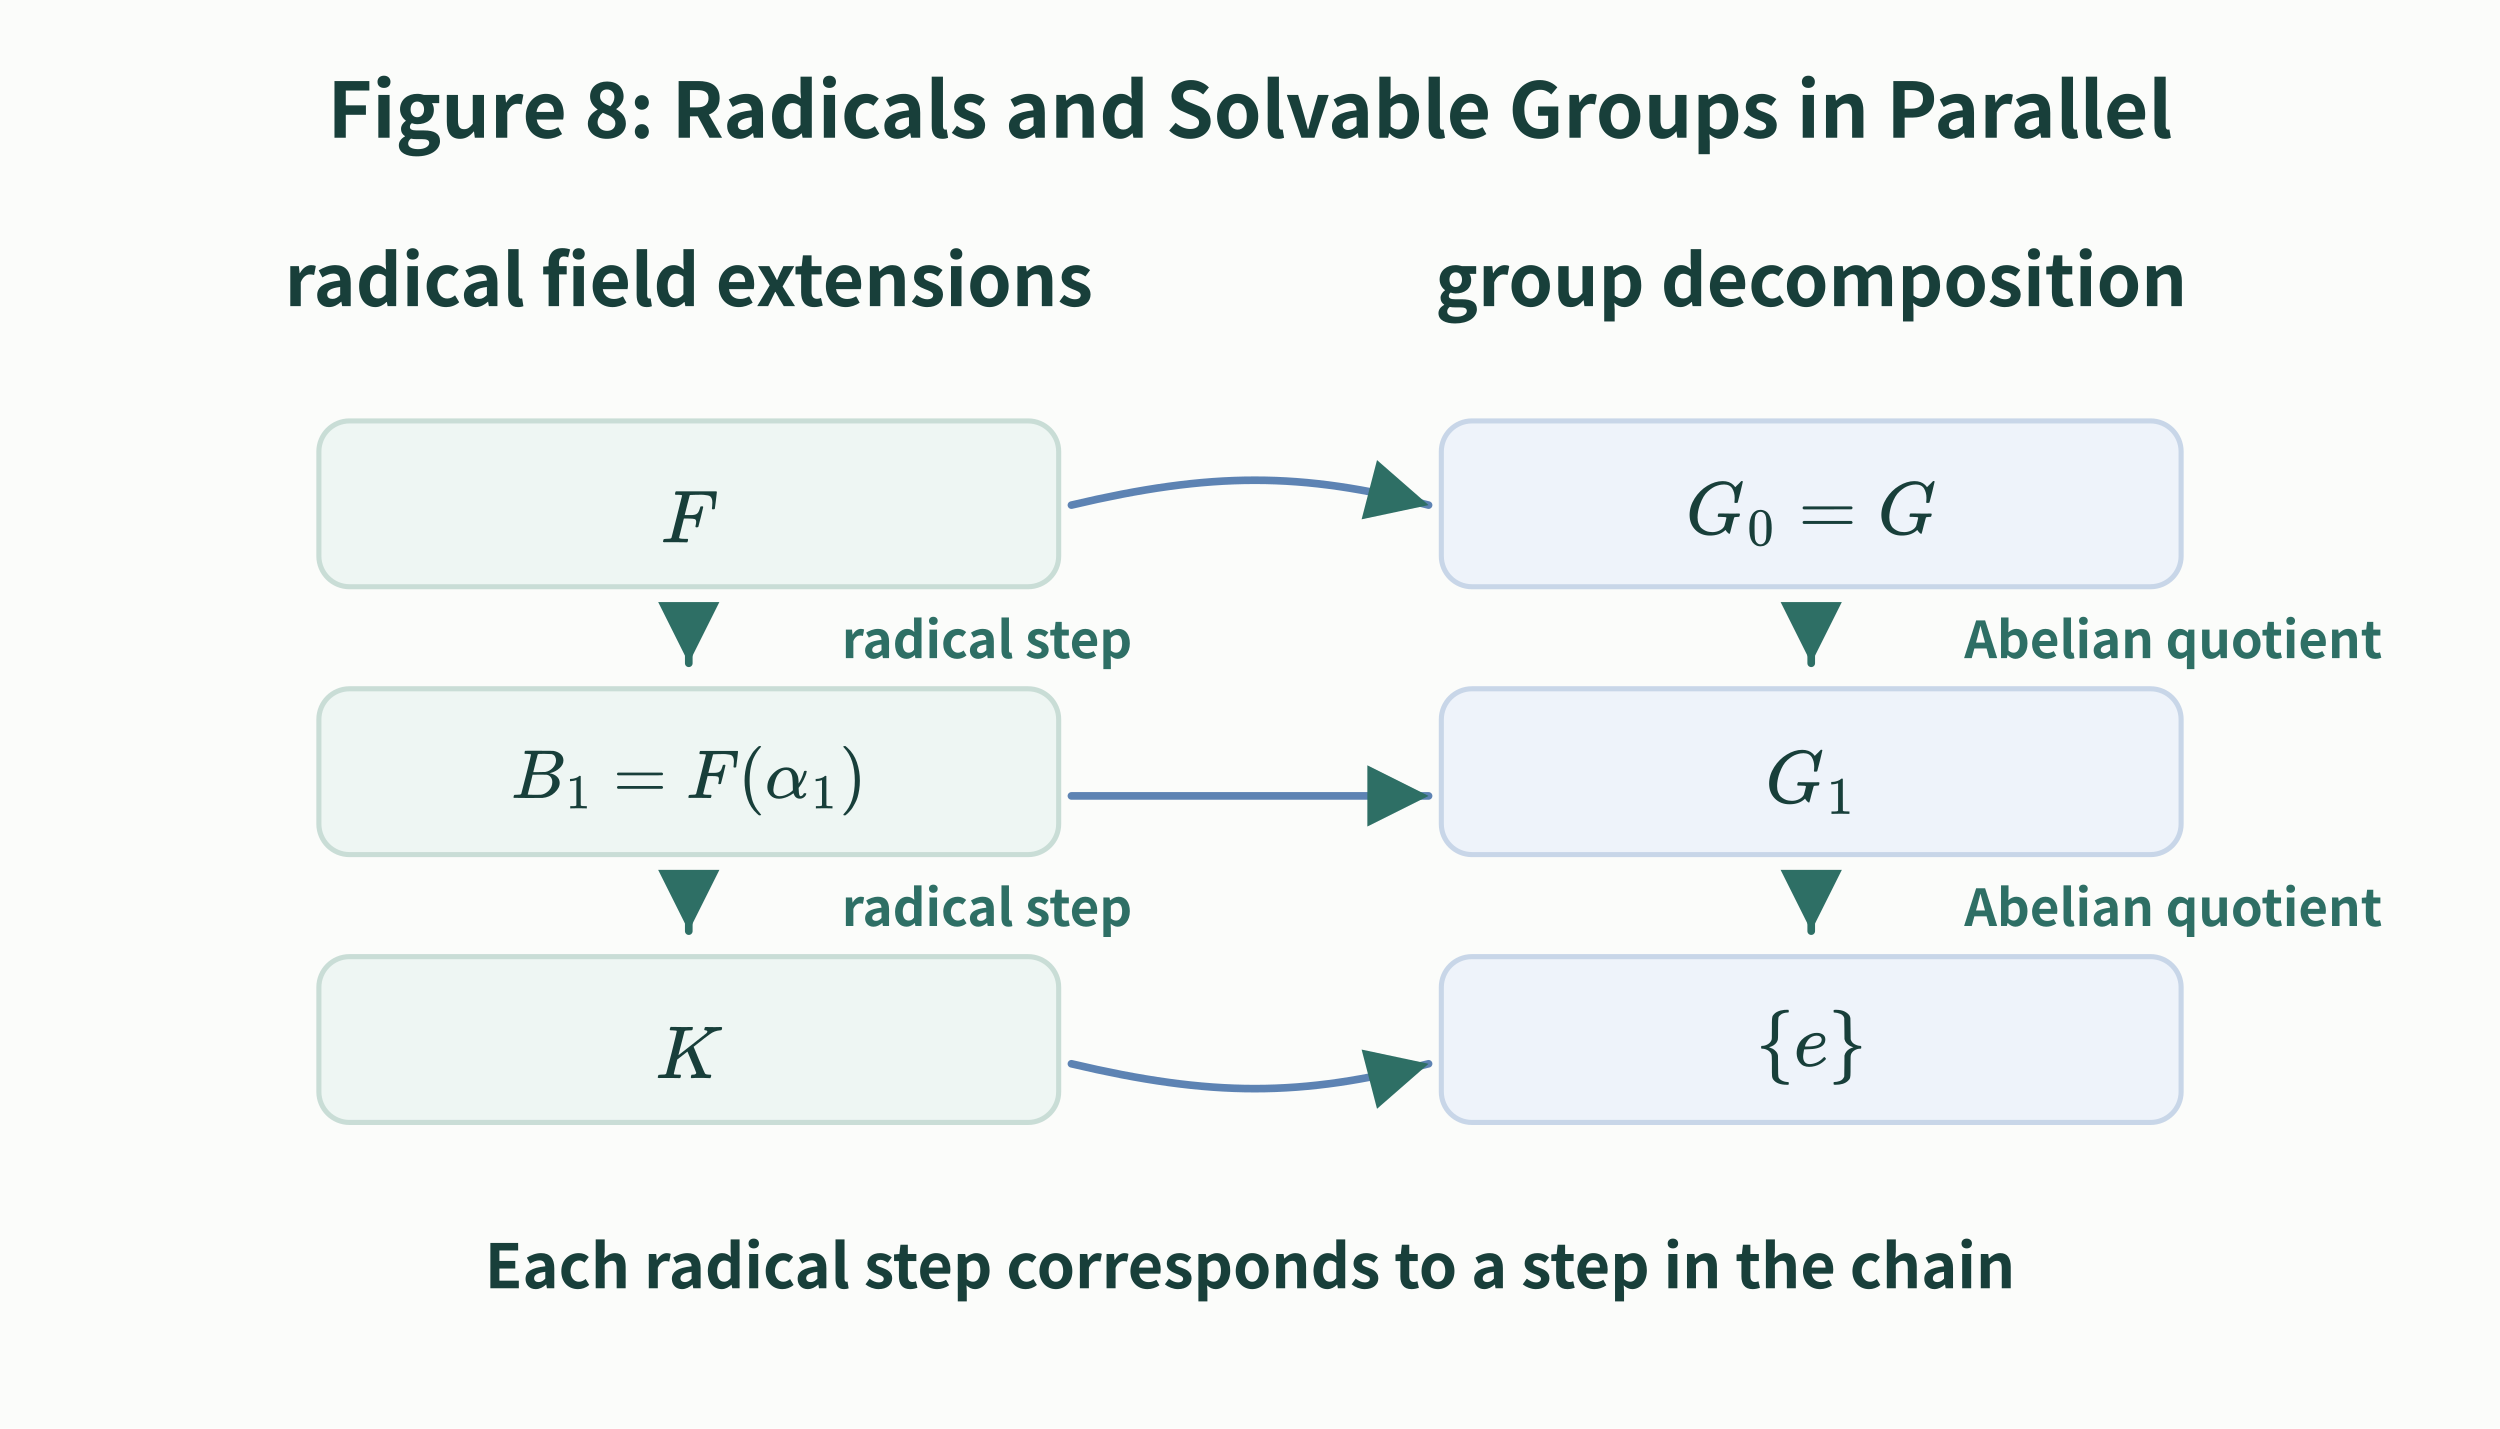
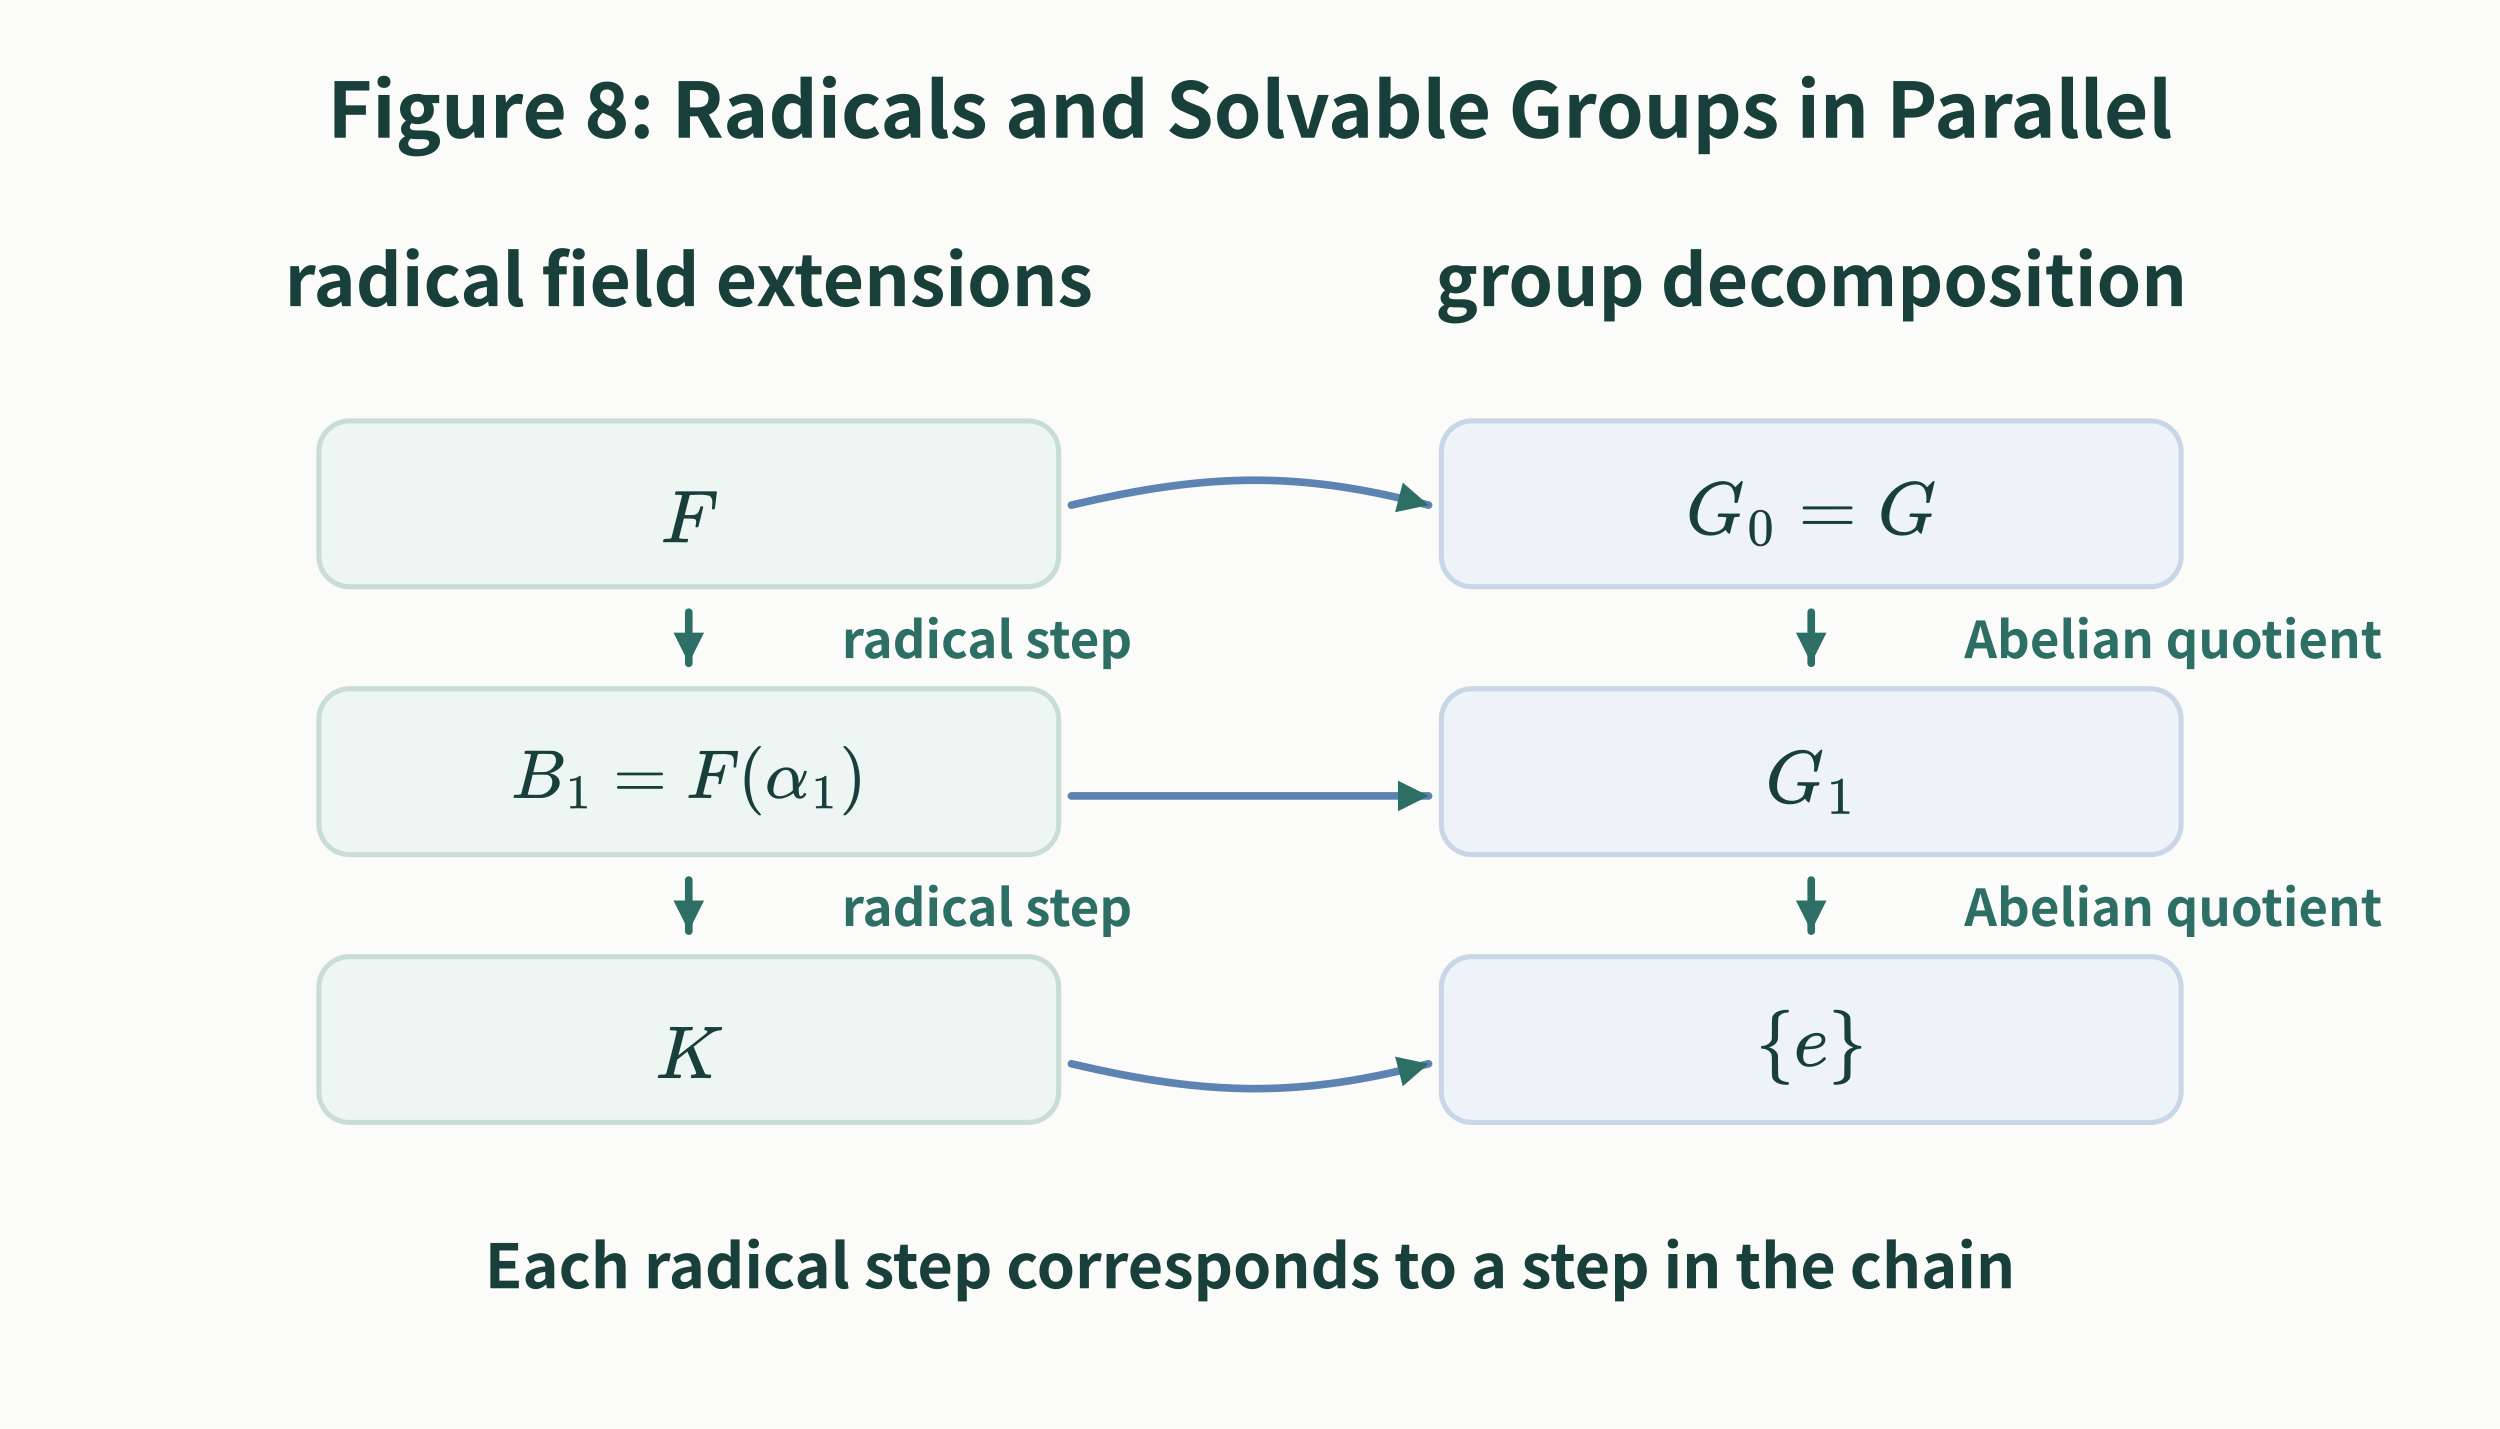
<svg xmlns="http://www.w3.org/2000/svg" width="980" height="560" viewBox="0 0 980 560" role="img" aria-label="Figure 8: Radicals and Solvable Groups in Parallel">
  <rect width="100%" height="100%" fill="#fbfcfa" />
  <defs>
-     <marker id="arrow" markerWidth="12" markerHeight="12" refX="10" refY="6" orient="auto">
-       <path d="M2,2 L10,6 L2,10 Z" fill="#2e6f65" />
+     <marker id="arrow" markerWidth="6" markerHeight="6" refX="5" refY="3" orient="auto">
+       <path d="M1,1 L5,3 L1,5 Z" fill="#2e6f65" />
    </marker>
-     <marker id="arrowStart" markerWidth="12" markerHeight="12" refX="2" refY="6" orient="auto">
-       <path d="M10,2 L2,6 L10,10 Z" fill="#2e6f65" />
+     <marker id="arrowStart" markerWidth="6" markerHeight="6" refX="1" refY="3" orient="auto">
+       <path d="M5,1 L1,3 L5,5 Z" fill="#2e6f65" />
    </marker>
-     <marker id="arrowRed" markerWidth="12" markerHeight="12" refX="10" refY="6" orient="auto">
-       <path d="M2,2 L10,6 L2,10 Z" fill="#b85c5c" />
+     <marker id="arrowRed" markerWidth="6" markerHeight="6" refX="5" refY="3" orient="auto">
+       <path d="M1,1 L5,3 L1,5 Z" fill="#b85c5c" />
    </marker>
-     <marker id="arrowStartRed" markerWidth="12" markerHeight="12" refX="2" refY="6" orient="auto">
-       <path d="M10,2 L2,6 L10,10 Z" fill="#b85c5c" />
+     <marker id="arrowStartRed" markerWidth="6" markerHeight="6" refX="1" refY="3" orient="auto">
+       <path d="M5,1 L1,3 L5,5 Z" fill="#b85c5c" />
    </marker>
    <filter id="shadow" x="-20%" y="-20%" width="140%" height="140%">
      <feDropShadow dx="0" dy="3" stdDeviation="4" flood-color="#12332f" flood-opacity="0.12" />
    </filter>
  </defs>
  <text x="490.0" y="54" font-family="Microsoft YaHei, Noto Sans CJK SC, Arial, sans-serif" font-size="30" font-weight="700" fill="#183f3a" text-anchor="middle">Figure 8: Radicals and Solvable Groups in Parallel</text>
  <text x="270" y="120" font-family="Microsoft YaHei, Noto Sans CJK SC, Arial, sans-serif" font-size="28" font-weight="700" fill="#183f3a" text-anchor="middle">radical field extensions</text>
  <text x="710" y="120" font-family="Microsoft YaHei, Noto Sans CJK SC, Arial, sans-serif" font-size="28" font-weight="700" fill="#183f3a" text-anchor="middle">group decomposition</text>
  <rect x="125" y="165" width="290" height="65" rx="12" fill="#eef6f3" stroke="#c9ddd6" stroke-width="2" />
  <rect x="125" y="270" width="290" height="65" rx="12" fill="#eef6f3" stroke="#c9ddd6" stroke-width="2" />
  <rect x="125" y="375" width="290" height="65" rx="12" fill="#eef6f3" stroke="#c9ddd6" stroke-width="2" />
  <svg x="258.98" y="192.60" width="22.04" height="19.99" viewBox="0 -680 749 680" color="#183f3a" overflow="visible">
    <g stroke="currentColor" fill="currentColor" stroke-width="0" transform="scale(1,-1)">
      <g data-mml-node="math">
        <g data-mml-node="mi">
          <path data-c="1D439" d="M48 1Q31 1 31 11Q31 13 34 25Q38 41 42 43T65 46Q92 46 125 49Q139 52 144 61Q146 66 215 342T285 622Q285 629 281 629Q273 632 228 634H197Q191 640 191 642T193 659Q197 676 203 680H742Q749 676 749 669Q749 664 736 557T722 447Q720 440 702 440H690Q683 445 683 453Q683 454 686 477T689 530Q689 560 682 579T663 610T626 626T575 633T503 634H480Q398 633 393 631Q388 629 386 623Q385 622 352 492L320 363H375Q378 363 398 363T426 364T448 367T472 374T489 386Q502 398 511 419T524 457T529 475Q532 480 548 480H560Q567 475 567 470Q567 467 536 339T502 207Q500 200 482 200H470Q463 206 463 212Q463 215 468 234T473 274Q473 303 453 310T364 317H309L277 190Q245 66 245 60Q245 46 334 46H359Q365 40 365 39T363 19Q359 6 353 0H336Q295 2 185 2Q120 2 86 2T48 1Z" />
        </g>
      </g>
    </g>
  </svg>
  <svg x="200.33" y="292.46" width="139.34" height="27.14" viewBox="0 -750 5132.7 1000" color="#183f3a" overflow="visible">
    <g stroke="currentColor" fill="currentColor" stroke-width="0" transform="scale(1,-1)">
      <g data-mml-node="math">
        <g data-mml-node="msub">
          <g data-mml-node="mi">
            <path data-c="1D435" d="M231 637Q204 637 199 638T194 649Q194 676 205 682Q206 683 335 683Q594 683 608 681Q671 671 713 636T756 544Q756 480 698 429T565 360L555 357Q619 348 660 311T702 219Q702 146 630 78T453 1Q446 0 242 0Q42 0 39 2Q35 5 35 10Q35 17 37 24Q42 43 47 45Q51 46 62 46H68Q95 46 128 49Q142 52 147 61Q150 65 219 339T288 628Q288 635 231 637ZM649 544Q649 574 634 600T585 634Q578 636 493 637Q473 637 451 637T416 636H403Q388 635 384 626Q382 622 352 506Q352 503 351 500L320 374H401Q482 374 494 376Q554 386 601 434T649 544ZM595 229Q595 273 572 302T512 336Q506 337 429 337Q311 337 310 336Q310 334 293 263T258 122L240 52Q240 48 252 48T333 46Q422 46 429 47Q491 54 543 105T595 229Z" />
          </g>
          <g data-mml-node="mn" transform="translate(792,-150) scale(0.707)">
            <path data-c="31" d="M213 578L200 573Q186 568 160 563T102 556H83V602H102Q149 604 189 617T245 641T273 663Q275 666 285 666Q294 666 302 660V361L303 61Q310 54 315 52T339 48T401 46H427V0H416Q395 3 257 3Q121 3 100 0H88V46H114Q136 46 152 46T177 47T193 50T201 52T207 57T213 61V578Z" />
          </g>
        </g>
        <g data-mml-node="mo" transform="translate(1473.3,0)">
          <path data-c="3D" d="M56 347Q56 360 70 367H707Q722 359 722 347Q722 336 708 328L390 327H72Q56 332 56 347ZM56 153Q56 168 72 173H708Q722 163 722 153Q722 140 707 133H70Q56 140 56 153Z" />
        </g>
        <g data-mml-node="mi" transform="translate(2529.1,0)">
          <path data-c="1D439" d="M48 1Q31 1 31 11Q31 13 34 25Q38 41 42 43T65 46Q92 46 125 49Q139 52 144 61Q146 66 215 342T285 622Q285 629 281 629Q273 632 228 634H197Q191 640 191 642T193 659Q197 676 203 680H742Q749 676 749 669Q749 664 736 557T722 447Q720 440 702 440H690Q683 445 683 453Q683 454 686 477T689 530Q689 560 682 579T663 610T626 626T575 633T503 634H480Q398 633 393 631Q388 629 386 623Q385 622 352 492L320 363H375Q378 363 398 363T426 364T448 367T472 374T489 386Q502 398 511 419T524 457T529 475Q532 480 548 480H560Q567 475 567 470Q567 467 536 339T502 207Q500 200 482 200H470Q463 206 463 212Q463 215 468 234T473 274Q473 303 453 310T364 317H309L277 190Q245 66 245 60Q245 46 334 46H359Q365 40 365 39T363 19Q359 6 353 0H336Q295 2 185 2Q120 2 86 2T48 1Z" />
        </g>
        <g data-mml-node="mo" transform="translate(3278.1,0)">
          <path data-c="28" d="M94 250Q94 319 104 381T127 488T164 576T202 643T244 695T277 729T302 750H315H319Q333 750 333 741Q333 738 316 720T275 667T226 581T184 443T167 250T184 58T225 -81T274 -167T316 -220T333 -241Q333 -250 318 -250H315H302L274 -226Q180 -141 137 -14T94 250Z" />
        </g>
        <g data-mml-node="msub" transform="translate(3667.1,0)">
          <g data-mml-node="mi">
            <path data-c="1D6FC" d="M34 156Q34 270 120 356T309 442Q379 442 421 402T478 304Q484 275 485 237V208Q534 282 560 374Q564 388 566 390T582 393Q603 393 603 385Q603 376 594 346T558 261T497 161L486 147L487 123Q489 67 495 47T514 26Q528 28 540 37T557 60Q559 67 562 68T577 70Q597 70 597 62Q597 56 591 43Q579 19 556 5T512 -10H505Q438 -10 414 62L411 69L400 61Q390 53 370 41T325 18T267 -2T203 -11Q124 -11 79 39T34 156ZM208 26Q257 26 306 47T379 90L403 112Q401 255 396 290Q382 405 304 405Q235 405 183 332Q156 292 139 224T121 120Q121 71 146 49T208 26Z" />
          </g>
          <g data-mml-node="mn" transform="translate(673,-150) scale(0.707)">
            <path data-c="31" d="M213 578L200 573Q186 568 160 563T102 556H83V602H102Q149 604 189 617T245 641T273 663Q275 666 285 666Q294 666 302 660V361L303 61Q310 54 315 52T339 48T401 46H427V0H416Q395 3 257 3Q121 3 100 0H88V46H114Q136 46 152 46T177 47T193 50T201 52T207 57T213 61V578Z" />
          </g>
        </g>
        <g data-mml-node="mo" transform="translate(4743.7,0)">
          <path data-c="29" d="M60 749L64 750Q69 750 74 750H86L114 726Q208 641 251 514T294 250Q294 182 284 119T261 12T224 -76T186 -143T145 -194T113 -227T90 -246Q87 -249 86 -250H74Q66 -250 63 -250T58 -247T55 -238Q56 -237 66 -225Q221 -64 221 250T66 725Q56 737 55 738Q55 746 60 749Z" />
        </g>
      </g>
    </g>
  </svg>
  <svg x="256.93" y="402.54" width="26.14" height="20.09" viewBox="0 -683 889 683" color="#183f3a" overflow="visible">
    <g stroke="currentColor" fill="currentColor" stroke-width="0" transform="scale(1,-1)">
      <g data-mml-node="math">
        <g data-mml-node="mi">
          <path data-c="1D43E" d="M285 628Q285 635 228 637Q205 637 198 638T191 647Q191 649 193 661Q199 681 203 682Q205 683 214 683H219Q260 681 355 681Q389 681 418 681T463 682T483 682Q500 682 500 674Q500 669 497 660Q496 658 496 654T495 648T493 644T490 641T486 639T479 638T470 637T456 637Q416 636 405 634T387 623L306 305Q307 305 490 449T678 597Q692 611 692 620Q692 635 667 637Q651 637 651 648Q651 650 654 662T659 677Q662 682 676 682Q680 682 711 681T791 680Q814 680 839 681T869 682Q889 682 889 672Q889 650 881 642Q878 637 862 637Q787 632 726 586Q710 576 656 534T556 455L509 418L518 396Q527 374 546 329T581 244Q656 67 661 61Q663 59 666 57Q680 47 717 46H738Q744 38 744 37T741 19Q737 6 731 0H720Q680 3 625 3Q503 3 488 0H478Q472 6 472 9T474 27Q478 40 480 43T491 46H494Q544 46 544 71Q544 75 517 141T485 216L427 354L359 301L291 248L268 155Q245 63 245 58Q245 51 253 49T303 46H334Q340 37 340 35Q340 19 333 5Q328 0 317 0Q314 0 280 1T180 2Q118 2 85 2T49 1Q31 1 31 11Q31 13 34 25Q38 41 42 43T65 46Q92 46 125 49Q139 52 144 61Q147 65 216 339T285 628Z" />
        </g>
      </g>
    </g>
  </svg>
  <line x1="270" y1="240" x2="270" y2="260" stroke="#2e6f65" stroke-width="3" stroke-linecap="round" marker-end="url(#arrow)" />
  <line x1="270" y1="345" x2="270" y2="365" stroke="#2e6f65" stroke-width="3" stroke-linecap="round" marker-end="url(#arrow)" />
  <text x="330" y="258" font-family="Microsoft YaHei, Noto Sans CJK SC, Arial, sans-serif" font-size="20" font-weight="700" fill="#2e6f65" text-anchor="start">radical step</text>
  <text x="330" y="363" font-family="Microsoft YaHei, Noto Sans CJK SC, Arial, sans-serif" font-size="20" font-weight="700" fill="#2e6f65" text-anchor="start">radical step</text>
  <rect x="565" y="165" width="290" height="65" rx="12" fill="#eef3fa" stroke="#c8d6e8" stroke-width="2" />
  <rect x="565" y="270" width="290" height="65" rx="12" fill="#eef3fa" stroke="#c8d6e8" stroke-width="2" />
  <rect x="565" y="375" width="290" height="65" rx="12" fill="#eef3fa" stroke="#c8d6e8" stroke-width="2" />
  <svg x="660.85" y="188.56" width="98.29" height="25.61" viewBox="0 -705 3342.1 870.6" color="#183f3a" overflow="visible">
    <g stroke="currentColor" fill="currentColor" stroke-width="0" transform="scale(1,-1)">
      <g data-mml-node="math">
        <g data-mml-node="msub">
          <g data-mml-node="mi">
            <path data-c="1D43A" d="M50 252Q50 367 117 473T286 641T490 704Q580 704 633 653Q642 643 648 636T656 626L657 623Q660 623 684 649Q691 655 699 663T715 679T725 690L740 705H746Q760 705 760 698Q760 694 728 561Q692 422 692 421Q690 416 687 415T669 413H653Q647 419 647 422Q647 423 648 429T650 449T651 481Q651 552 619 605T510 659Q492 659 471 656T418 643T357 615T294 567T236 496T189 394T158 260Q156 242 156 221Q156 173 170 136T206 79T256 45T308 28T353 24Q407 24 452 47T514 106Q517 114 529 161T541 214Q541 222 528 224T468 227H431Q425 233 425 235T427 254Q431 267 437 273H454Q494 271 594 271Q634 271 659 271T695 272T707 272Q721 272 721 263Q721 261 719 249Q714 230 709 228Q706 227 694 227Q674 227 653 224Q646 221 643 215T629 164Q620 131 614 108Q589 6 586 3Q584 1 581 1Q571 1 553 21T530 52Q530 53 528 52T522 47Q448 -22 322 -22Q201 -22 126 55T50 252Z" />
          </g>
          <g data-mml-node="mn" transform="translate(819,-150) scale(0.707)">
            <path data-c="30" d="M96 585Q152 666 249 666Q297 666 345 640T423 548Q460 465 460 320Q460 165 417 83Q397 41 362 16T301 -15T250 -22Q224 -22 198 -16T137 16T82 83Q39 165 39 320Q39 494 96 585ZM321 597Q291 629 250 629Q208 629 178 597Q153 571 145 525T137 333Q137 175 145 125T181 46Q209 16 250 16Q290 16 318 46Q347 76 354 130T362 333Q362 478 354 524T321 597Z" />
          </g>
        </g>
        <g data-mml-node="mo" transform="translate(1500.3,0)">
          <path data-c="3D" d="M56 347Q56 360 70 367H707Q722 359 722 347Q722 336 708 328L390 327H72Q56 332 56 347ZM56 153Q56 168 72 173H708Q722 163 722 153Q722 140 707 133H70Q56 140 56 153Z" />
        </g>
        <g data-mml-node="mi" transform="translate(2556.1,0)">
          <path data-c="1D43A" d="M50 252Q50 367 117 473T286 641T490 704Q580 704 633 653Q642 643 648 636T656 626L657 623Q660 623 684 649Q691 655 699 663T715 679T725 690L740 705H746Q760 705 760 698Q760 694 728 561Q692 422 692 421Q690 416 687 415T669 413H653Q647 419 647 422Q647 423 648 429T650 449T651 481Q651 552 619 605T510 659Q492 659 471 656T418 643T357 615T294 567T236 496T189 394T158 260Q156 242 156 221Q156 173 170 136T206 79T256 45T308 28T353 24Q407 24 452 47T514 106Q517 114 529 161T541 214Q541 222 528 224T468 227H431Q425 233 425 235T427 254Q431 267 437 273H454Q494 271 594 271Q634 271 659 271T695 272T707 272Q721 272 721 263Q721 261 719 249Q714 230 709 228Q706 227 694 227Q674 227 653 224Q646 221 643 215T629 164Q620 131 614 108Q589 6 586 3Q584 1 581 1Q571 1 553 21T530 52Q530 53 528 52T522 47Q448 -22 322 -22Q201 -22 126 55T50 252Z" />
        </g>
      </g>
    </g>
  </svg>
  <svg x="692.02" y="293.90" width="35.96" height="25.14" viewBox="0 -705 1222.6 855" color="#183f3a" overflow="visible">
    <g stroke="currentColor" fill="currentColor" stroke-width="0" transform="scale(1,-1)">
      <g data-mml-node="math">
        <g data-mml-node="msub">
          <g data-mml-node="mi">
            <path data-c="1D43A" d="M50 252Q50 367 117 473T286 641T490 704Q580 704 633 653Q642 643 648 636T656 626L657 623Q660 623 684 649Q691 655 699 663T715 679T725 690L740 705H746Q760 705 760 698Q760 694 728 561Q692 422 692 421Q690 416 687 415T669 413H653Q647 419 647 422Q647 423 648 429T650 449T651 481Q651 552 619 605T510 659Q492 659 471 656T418 643T357 615T294 567T236 496T189 394T158 260Q156 242 156 221Q156 173 170 136T206 79T256 45T308 28T353 24Q407 24 452 47T514 106Q517 114 529 161T541 214Q541 222 528 224T468 227H431Q425 233 425 235T427 254Q431 267 437 273H454Q494 271 594 271Q634 271 659 271T695 272T707 272Q721 272 721 263Q721 261 719 249Q714 230 709 228Q706 227 694 227Q674 227 653 224Q646 221 643 215T629 164Q620 131 614 108Q589 6 586 3Q584 1 581 1Q571 1 553 21T530 52Q530 53 528 52T522 47Q448 -22 322 -22Q201 -22 126 55T50 252Z" />
          </g>
          <g data-mml-node="mn" transform="translate(819,-150) scale(0.707)">
            <path data-c="31" d="M213 578L200 573Q186 568 160 563T102 556H83V602H102Q149 604 189 617T245 641T273 663Q275 666 285 666Q294 666 302 660V361L303 61Q310 54 315 52T339 48T401 46H427V0H416Q395 3 257 3Q121 3 100 0H88V46H114Q136 46 152 46T177 47T193 50T201 52T207 57T213 61V578Z" />
          </g>
        </g>
      </g>
    </g>
  </svg>
  <svg x="688.44" y="395.83" width="43.12" height="29.41" viewBox="0 -750 1466 1000" color="#183f3a" overflow="visible">
    <g stroke="currentColor" fill="currentColor" stroke-width="0" transform="scale(1,-1)">
      <g data-mml-node="math">
        <g data-mml-node="mo">
          <path data-c="7B" d="M434 -231Q434 -244 428 -250H410Q281 -250 230 -184Q225 -177 222 -172T217 -161T213 -148T211 -133T210 -111T209 -84T209 -47T209 0Q209 21 209 53Q208 142 204 153Q203 154 203 155Q189 191 153 211T82 231Q71 231 68 234T65 250T68 266T82 269Q116 269 152 289T203 345Q208 356 208 377T209 529V579Q209 634 215 656T244 698Q270 724 324 740Q361 748 377 749Q379 749 390 749T408 750H428Q434 744 434 732Q434 719 431 716Q429 713 415 713Q362 710 332 689T296 647Q291 634 291 499V417Q291 370 288 353T271 314Q240 271 184 255L170 250L184 245Q202 239 220 230T262 196T290 137Q291 131 291 1Q291 -134 296 -147Q306 -174 339 -192T415 -213Q429 -213 431 -216Q434 -219 434 -231Z" />
        </g>
        <g data-mml-node="mi" transform="translate(500,0)">
          <path data-c="1D452" d="M39 168Q39 225 58 272T107 350T174 402T244 433T307 442H310Q355 442 388 420T421 355Q421 265 310 237Q261 224 176 223Q139 223 138 221Q138 219 132 186T125 128Q125 81 146 54T209 26T302 45T394 111Q403 121 406 121Q410 121 419 112T429 98T420 82T390 55T344 24T281 -1T205 -11Q126 -11 83 42T39 168ZM373 353Q367 405 305 405Q272 405 244 391T199 357T170 316T154 280T149 261Q149 260 169 260Q282 260 327 284T373 353Z" />
        </g>
        <g data-mml-node="mo" transform="translate(966,0)">
          <path data-c="7D" d="M65 731Q65 745 68 747T88 750Q171 750 216 725T279 670Q288 649 289 635T291 501Q292 362 293 357Q306 312 345 291T417 269Q428 269 431 266T434 250T431 234T417 231Q380 231 345 210T298 157Q293 143 292 121T291 -28V-79Q291 -134 285 -156T256 -198Q202 -250 89 -250Q71 -250 68 -247T65 -230Q65 -224 65 -223T66 -218T69 -214T77 -213Q91 -213 108 -210T146 -200T183 -177T207 -139Q208 -134 209 3L210 139Q223 196 280 230Q315 247 330 250Q305 257 280 270Q225 304 212 352L210 362L209 498Q208 635 207 640Q195 680 154 696T77 713Q68 713 67 716T65 731Z" />
        </g>
      </g>
    </g>
  </svg>
  <line x1="710" y1="240" x2="710" y2="260" stroke="#2e6f65" stroke-width="3" stroke-linecap="round" marker-end="url(#arrow)" />
  <line x1="710" y1="345" x2="710" y2="365" stroke="#2e6f65" stroke-width="3" stroke-linecap="round" marker-end="url(#arrow)" />
  <text x="770" y="258" font-family="Microsoft YaHei, Noto Sans CJK SC, Arial, sans-serif" font-size="20" font-weight="700" fill="#2e6f65" text-anchor="start">Abelian quotient</text>
  <text x="770" y="363" font-family="Microsoft YaHei, Noto Sans CJK SC, Arial, sans-serif" font-size="20" font-weight="700" fill="#2e6f65" text-anchor="start">Abelian quotient</text>
  <path d="M420 198 C475 185, 510 185, 560 198" fill="none" stroke="#5d83b3" stroke-width="3" stroke-linecap="round" stroke-linejoin="round" marker-end="url(#arrow)" />
  <path d="M420 312 C475 312, 510 312, 560 312" fill="none" stroke="#5d83b3" stroke-width="3" stroke-linecap="round" stroke-linejoin="round" marker-end="url(#arrow)" />
  <path d="M420 417 C475 430, 510 430, 560 417" fill="none" stroke="#5d83b3" stroke-width="3" stroke-linecap="round" stroke-linejoin="round" marker-end="url(#arrow)" />
  <text x="490" y="505" font-family="Microsoft YaHei, Noto Sans CJK SC, Arial, sans-serif" font-size="24" font-weight="700" fill="#183f3a" text-anchor="middle">Each radical step corresponds to a step in the chain</text>
</svg>
